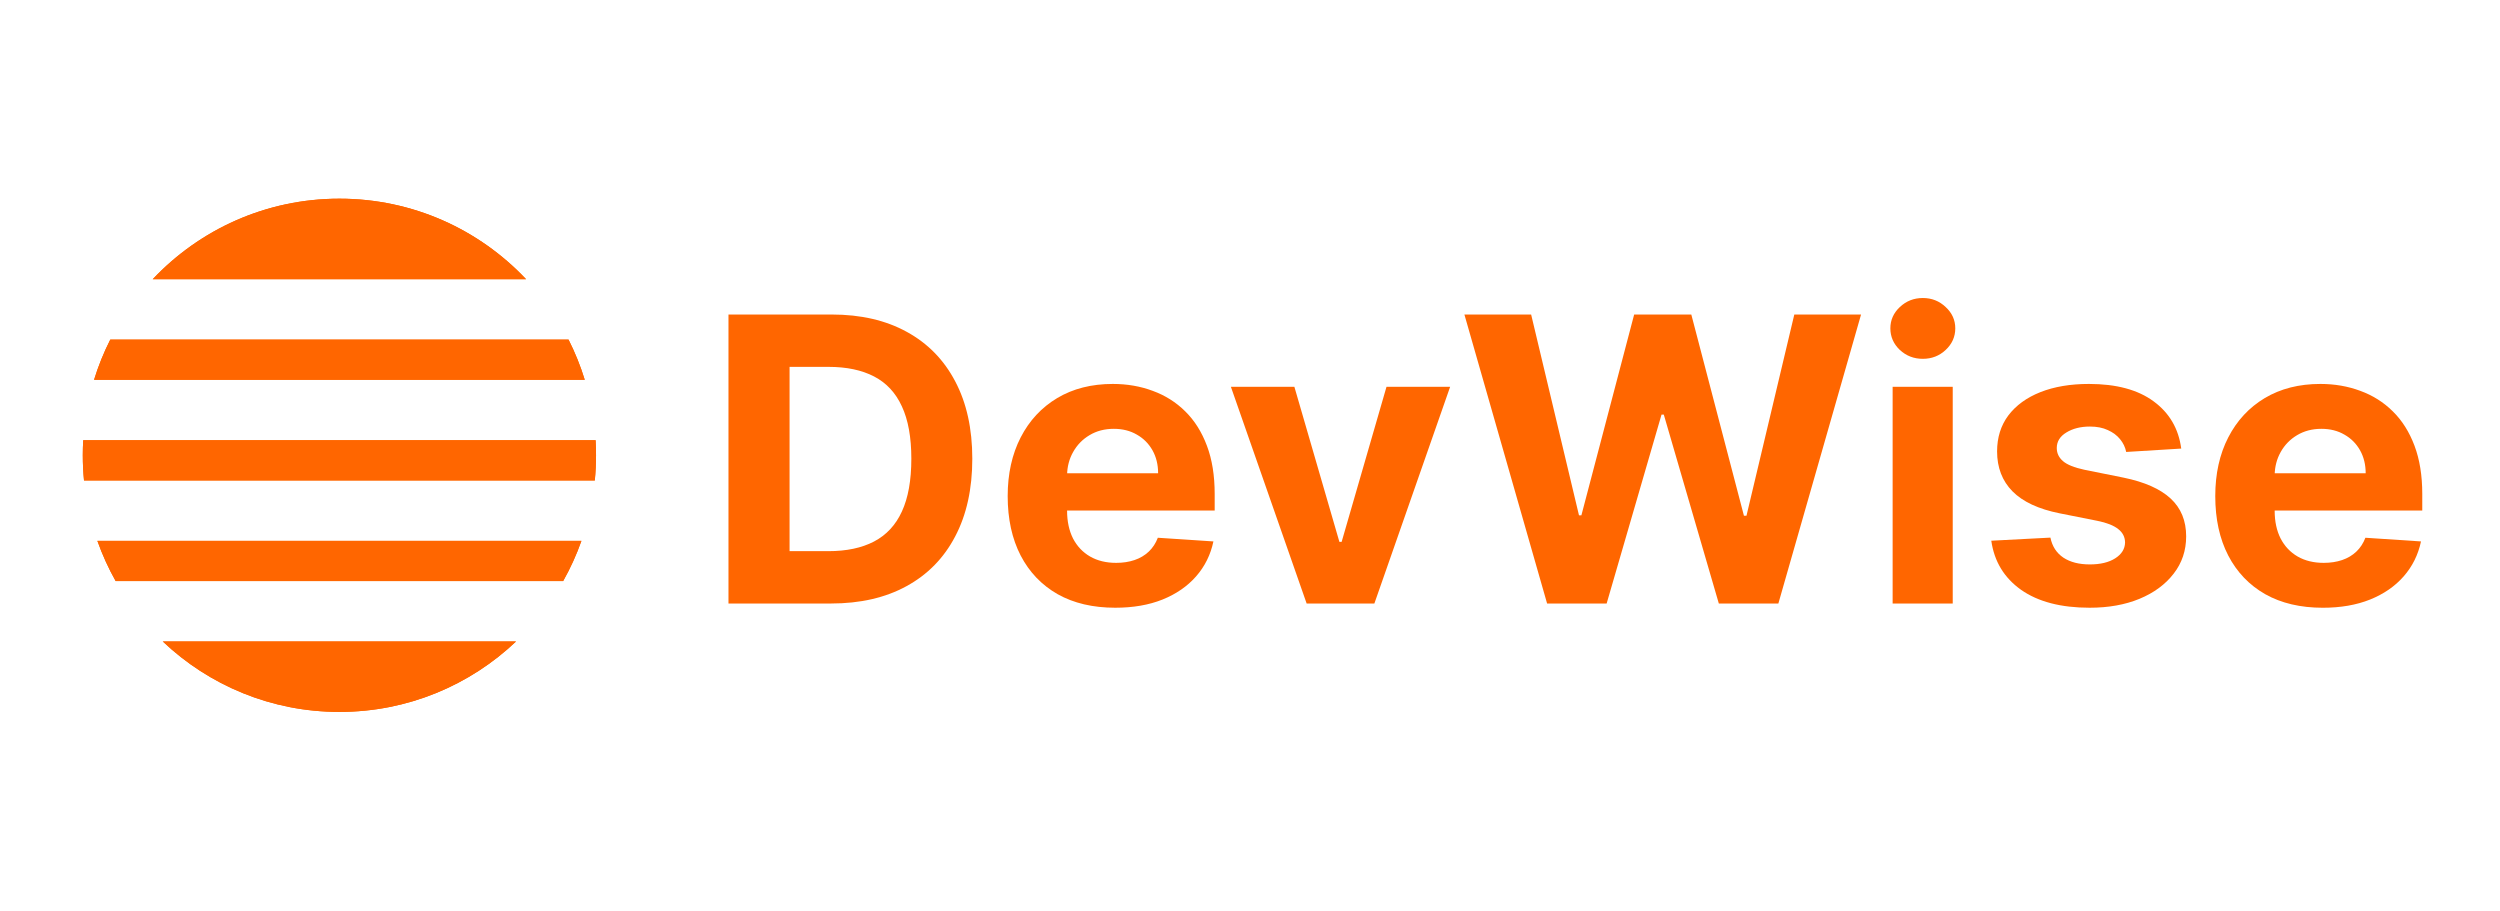
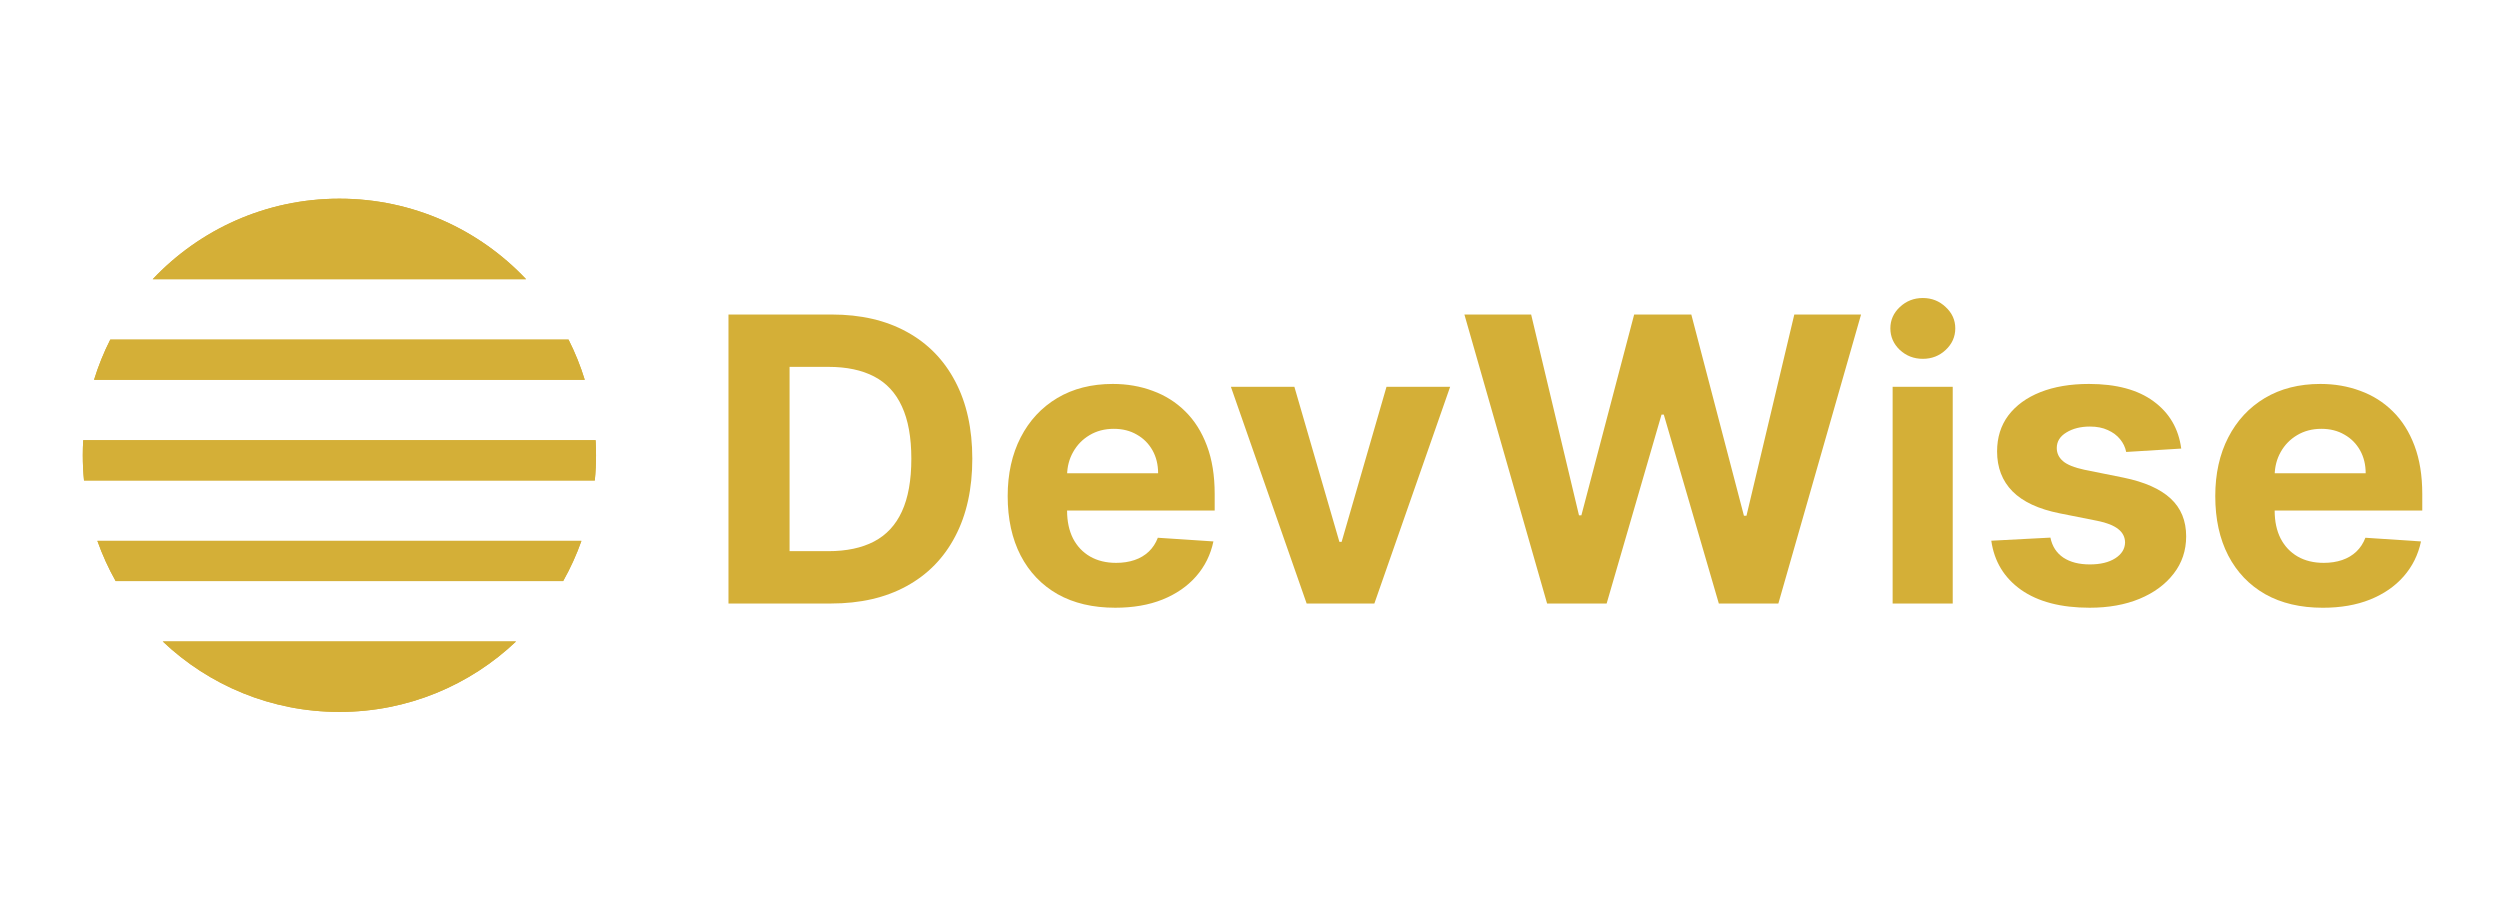
<svg xmlns="http://www.w3.org/2000/svg" width="151" height="55" viewBox="0 0 151 55" fill="none">
-   <path d="M50.188 36.452H44V18.997H50.239C51.994 18.997 53.506 19.347 54.773 20.046C56.04 20.739 57.014 21.736 57.696 23.037C58.383 24.338 58.727 25.895 58.727 27.707C58.727 29.526 58.383 31.088 57.696 32.395C57.014 33.702 56.034 34.705 54.756 35.403C53.483 36.102 51.96 36.452 50.188 36.452ZM47.69 33.29H50.034C51.125 33.29 52.043 33.097 52.787 32.71C53.537 32.318 54.099 31.713 54.474 30.895C54.855 30.071 55.045 29.009 55.045 27.707C55.045 26.418 54.855 25.364 54.474 24.546C54.099 23.727 53.54 23.125 52.795 22.739C52.051 22.352 51.133 22.159 50.043 22.159H47.69V33.29Z" fill="#FF6600" />
-   <path d="M67.359 36.707C66.012 36.707 64.853 36.435 63.881 35.889C62.916 35.338 62.171 34.56 61.648 33.554C61.126 32.543 60.864 31.347 60.864 29.966C60.864 28.619 61.126 27.438 61.648 26.421C62.171 25.403 62.907 24.611 63.856 24.043C64.81 23.474 65.93 23.19 67.214 23.19C68.077 23.19 68.881 23.329 69.626 23.608C70.376 23.881 71.029 24.293 71.586 24.844C72.148 25.395 72.586 26.088 72.898 26.923C73.211 27.753 73.367 28.724 73.367 29.838V30.835H62.313V28.585H69.95C69.95 28.062 69.836 27.599 69.609 27.196C69.381 26.793 69.066 26.477 68.663 26.25C68.265 26.017 67.802 25.901 67.273 25.901C66.722 25.901 66.234 26.028 65.808 26.284C65.387 26.534 65.058 26.872 64.819 27.298C64.58 27.719 64.458 28.188 64.452 28.704V30.844C64.452 31.491 64.572 32.051 64.81 32.523C65.055 32.994 65.398 33.358 65.842 33.614C66.285 33.869 66.81 33.997 67.418 33.997C67.822 33.997 68.191 33.94 68.526 33.827C68.862 33.713 69.148 33.543 69.387 33.315C69.626 33.088 69.808 32.81 69.933 32.48L73.29 32.702C73.12 33.508 72.771 34.213 72.242 34.815C71.719 35.412 71.043 35.878 70.214 36.213C69.39 36.543 68.438 36.707 67.359 36.707Z" fill="#FF6600" />
-   <path d="M87.589 23.361L83.012 36.452H78.921L74.345 23.361H78.18L80.899 32.727H81.035L83.745 23.361H87.589Z" fill="#FF6600" />
-   <path d="M93.445 36.452L88.45 18.997H92.481L95.371 31.125H95.516L98.703 18.997H102.155L105.334 31.151H105.487L108.376 18.997H112.408L107.413 36.452H103.817L100.493 25.04H100.357L97.041 36.452H93.445Z" fill="#FF6600" />
-   <path d="M114.315 36.452V23.361H117.945V36.452H114.315ZM116.138 21.673C115.599 21.673 115.136 21.494 114.749 21.136C114.369 20.773 114.178 20.338 114.178 19.832C114.178 19.332 114.369 18.903 114.749 18.546C115.136 18.182 115.599 18 116.138 18C116.678 18 117.138 18.182 117.519 18.546C117.906 18.903 118.099 19.332 118.099 19.832C118.099 20.338 117.906 20.773 117.519 21.136C117.138 21.494 116.678 21.673 116.138 21.673Z" fill="#FF6600" />
-   <path d="M131.746 27.094L128.422 27.298C128.365 27.014 128.243 26.759 128.055 26.531C127.868 26.298 127.621 26.114 127.314 25.977C127.013 25.835 126.652 25.764 126.232 25.764C125.669 25.764 125.195 25.884 124.808 26.122C124.422 26.355 124.229 26.668 124.229 27.06C124.229 27.372 124.354 27.636 124.604 27.852C124.854 28.068 125.283 28.241 125.891 28.372L128.26 28.849C129.533 29.111 130.482 29.531 131.107 30.111C131.732 30.69 132.044 31.452 132.044 32.395C132.044 33.253 131.791 34.006 131.286 34.653C130.786 35.301 130.098 35.807 129.223 36.17C128.354 36.528 127.351 36.707 126.214 36.707C124.482 36.707 123.101 36.347 122.072 35.625C121.05 34.898 120.45 33.909 120.274 32.659L123.845 32.472C123.953 33 124.214 33.403 124.629 33.682C125.044 33.955 125.575 34.091 126.223 34.091C126.859 34.091 127.371 33.969 127.757 33.724C128.149 33.474 128.348 33.153 128.354 32.761C128.348 32.432 128.209 32.162 127.936 31.952C127.663 31.736 127.243 31.571 126.675 31.457L124.408 31.006C123.129 30.75 122.178 30.307 121.553 29.676C120.933 29.046 120.624 28.241 120.624 27.264C120.624 26.423 120.851 25.699 121.305 25.091C121.766 24.483 122.411 24.014 123.24 23.685C124.075 23.355 125.053 23.19 126.172 23.19C127.825 23.19 129.126 23.54 130.075 24.239C131.03 24.938 131.587 25.889 131.746 27.094Z" fill="#FF6600" />
-   <path d="M140.296 36.708C138.95 36.708 137.79 36.435 136.819 35.889C135.853 35.338 135.109 34.56 134.586 33.554C134.063 32.543 133.802 31.347 133.802 29.966C133.802 28.619 134.063 27.438 134.586 26.421C135.109 25.404 135.844 24.611 136.793 24.043C137.748 23.474 138.867 23.19 140.151 23.19C141.015 23.19 141.819 23.33 142.563 23.608C143.313 23.881 143.967 24.293 144.523 24.844C145.086 25.395 145.523 26.088 145.836 26.923C146.148 27.753 146.305 28.724 146.305 29.838V30.835H135.251V28.585H142.887C142.887 28.063 142.773 27.599 142.546 27.196C142.319 26.793 142.004 26.477 141.6 26.25C141.202 26.017 140.739 25.901 140.211 25.901C139.66 25.901 139.171 26.029 138.745 26.284C138.325 26.534 137.995 26.872 137.756 27.298C137.518 27.719 137.396 28.188 137.39 28.705V30.844C137.39 31.492 137.509 32.051 137.748 32.523C137.992 32.994 138.336 33.358 138.779 33.614C139.222 33.869 139.748 33.997 140.356 33.997C140.759 33.997 141.129 33.94 141.464 33.827C141.799 33.713 142.086 33.543 142.325 33.315C142.563 33.088 142.745 32.81 142.87 32.48L146.228 32.702C146.058 33.509 145.708 34.213 145.18 34.815C144.657 35.412 143.981 35.878 143.151 36.213C142.327 36.543 141.376 36.708 140.296 36.708Z" fill="#FF6600" />
-   <path fill-rule="evenodd" clip-rule="evenodd" d="M35.926 29.02C35.975 28.52 36 28.013 36 27.5C36 27.194 35.991 26.89 35.974 26.588H5.026C5.009 26.89 5 27.194 5 27.5C5 28.013 5.025 28.52 5.074 29.02H35.926ZM35.118 32.667H5.882C6.181 33.513 6.552 34.326 6.987 35.098H34.013C34.448 34.326 34.819 33.513 35.118 32.667ZM31.168 38.745H9.832C12.611 41.382 16.367 43 20.5 43C24.633 43 28.389 41.382 31.168 38.745ZM5.681 22.941H35.319C35.06 22.098 34.73 21.285 34.338 20.51H6.662C6.27 21.285 5.94 22.098 5.681 22.941ZM9.226 16.863H31.774C28.948 13.869 24.942 12 20.5 12C16.058 12 12.052 13.869 9.226 16.863Z" fill="#FF6600" />
-   <path fill-rule="evenodd" clip-rule="evenodd" d="M35.926 29.02C35.975 28.52 36 28.013 36 27.5C36 27.194 35.991 26.89 35.974 26.588H5.026C5.009 26.89 5 27.194 5 27.5C5 28.013 5.025 28.52 5.074 29.02H35.926ZM35.118 32.667H5.882C6.181 33.513 6.552 34.326 6.987 35.098H34.013C34.448 34.326 34.819 33.513 35.118 32.667ZM31.168 38.745H9.832C12.611 41.382 16.367 43 20.5 43C24.633 43 28.389 41.382 31.168 38.745ZM5.681 22.941H35.319C35.06 22.098 34.73 21.285 34.338 20.51H6.662C6.27 21.285 5.94 22.098 5.681 22.941ZM9.226 16.863H31.774C28.948 13.869 24.942 12 20.5 12C16.058 12 12.052 13.869 9.226 16.863Z" fill="#FF6600" />
+   <path d="M50.188 36.452H44V18.997H50.239C51.994 18.997 53.506 19.347 54.773 20.046C56.04 20.739 57.014 21.736 57.696 23.037C58.383 24.338 58.727 25.895 58.727 27.707C58.727 29.526 58.383 31.088 57.696 32.395C57.014 33.702 56.034 34.705 54.756 35.403C53.483 36.102 51.96 36.452 50.188 36.452ZM47.69 33.29H50.034C51.125 33.29 52.043 33.097 52.787 32.71C53.537 32.318 54.099 31.713 54.474 30.895C54.855 30.071 55.045 29.009 55.045 27.707C55.045 26.418 54.855 25.364 54.474 24.546C54.099 23.727 53.54 23.125 52.795 22.739C52.051 22.352 51.133 22.159 50.043 22.159H47.69V33.29Z" fill="#D4AF37" />
+   <path d="M67.359 36.707C66.012 36.707 64.853 36.435 63.881 35.889C62.916 35.338 62.171 34.56 61.648 33.554C61.126 32.543 60.864 31.347 60.864 29.966C60.864 28.619 61.126 27.438 61.648 26.421C62.171 25.403 62.907 24.611 63.856 24.043C64.81 23.474 65.93 23.19 67.214 23.19C68.077 23.19 68.881 23.329 69.626 23.608C70.376 23.881 71.029 24.293 71.586 24.844C72.148 25.395 72.586 26.088 72.898 26.923C73.211 27.753 73.367 28.724 73.367 29.838V30.835H62.313V28.585H69.95C69.95 28.062 69.836 27.599 69.609 27.196C69.381 26.793 69.066 26.477 68.663 26.25C68.265 26.017 67.802 25.901 67.273 25.901C66.722 25.901 66.234 26.028 65.808 26.284C65.387 26.534 65.058 26.872 64.819 27.298C64.58 27.719 64.458 28.188 64.452 28.704V30.844C64.452 31.491 64.572 32.051 64.81 32.523C65.055 32.994 65.398 33.358 65.842 33.614C66.285 33.869 66.81 33.997 67.418 33.997C67.822 33.997 68.191 33.94 68.526 33.827C68.862 33.713 69.148 33.543 69.387 33.315C69.626 33.088 69.808 32.81 69.933 32.48L73.29 32.702C73.12 33.508 72.771 34.213 72.242 34.815C71.719 35.412 71.043 35.878 70.214 36.213C69.39 36.543 68.438 36.707 67.359 36.707Z" fill="#D4AF37" />
+   <path d="M87.589 23.361L83.012 36.452H78.921L74.345 23.361H78.18L80.899 32.727H81.035L83.745 23.361H87.589Z" fill="#D4AF37" />
+   <path d="M93.445 36.452L88.45 18.997H92.481L95.371 31.125H95.516L98.703 18.997H102.155L105.334 31.151H105.487L108.376 18.997H112.408L107.413 36.452H103.817L100.493 25.04H100.357L97.041 36.452H93.445Z" fill="#D4AF37" />
+   <path d="M114.315 36.452V23.361H117.945V36.452H114.315ZM116.138 21.673C115.599 21.673 115.136 21.494 114.749 21.136C114.369 20.773 114.178 20.338 114.178 19.832C114.178 19.332 114.369 18.903 114.749 18.546C115.136 18.182 115.599 18 116.138 18C116.678 18 117.138 18.182 117.519 18.546C117.906 18.903 118.099 19.332 118.099 19.832C118.099 20.338 117.906 20.773 117.519 21.136C117.138 21.494 116.678 21.673 116.138 21.673Z" fill="#D4AF37" />
+   <path d="M131.746 27.094L128.422 27.298C128.365 27.014 128.243 26.759 128.055 26.531C127.868 26.298 127.621 26.114 127.314 25.977C127.013 25.835 126.652 25.764 126.232 25.764C125.669 25.764 125.195 25.884 124.808 26.122C124.422 26.355 124.229 26.668 124.229 27.06C124.229 27.372 124.354 27.636 124.604 27.852C124.854 28.068 125.283 28.241 125.891 28.372L128.26 28.849C129.533 29.111 130.482 29.531 131.107 30.111C131.732 30.69 132.044 31.452 132.044 32.395C132.044 33.253 131.791 34.006 131.286 34.653C130.786 35.301 130.098 35.807 129.223 36.17C128.354 36.528 127.351 36.707 126.214 36.707C124.482 36.707 123.101 36.347 122.072 35.625C121.05 34.898 120.45 33.909 120.274 32.659L123.845 32.472C123.953 33 124.214 33.403 124.629 33.682C125.044 33.955 125.575 34.091 126.223 34.091C126.859 34.091 127.371 33.969 127.757 33.724C128.149 33.474 128.348 33.153 128.354 32.761C128.348 32.432 128.209 32.162 127.936 31.952C127.663 31.736 127.243 31.571 126.675 31.457L124.408 31.006C123.129 30.75 122.178 30.307 121.553 29.676C120.933 29.046 120.624 28.241 120.624 27.264C120.624 26.423 120.851 25.699 121.305 25.091C121.766 24.483 122.411 24.014 123.24 23.685C124.075 23.355 125.053 23.19 126.172 23.19C127.825 23.19 129.126 23.54 130.075 24.239C131.03 24.938 131.587 25.889 131.746 27.094Z" fill="#D4AF37" />
+   <path d="M140.296 36.708C138.95 36.708 137.79 36.435 136.819 35.889C135.853 35.338 135.109 34.56 134.586 33.554C134.063 32.543 133.802 31.347 133.802 29.966C133.802 28.619 134.063 27.438 134.586 26.421C135.109 25.404 135.844 24.611 136.793 24.043C137.748 23.474 138.867 23.19 140.151 23.19C141.015 23.19 141.819 23.33 142.563 23.608C143.313 23.881 143.967 24.293 144.523 24.844C145.086 25.395 145.523 26.088 145.836 26.923C146.148 27.753 146.305 28.724 146.305 29.838V30.835H135.251V28.585H142.887C142.887 28.063 142.773 27.599 142.546 27.196C142.319 26.793 142.004 26.477 141.6 26.25C141.202 26.017 140.739 25.901 140.211 25.901C139.66 25.901 139.171 26.029 138.745 26.284C138.325 26.534 137.995 26.872 137.756 27.298C137.518 27.719 137.396 28.188 137.39 28.705V30.844C137.39 31.492 137.509 32.051 137.748 32.523C137.992 32.994 138.336 33.358 138.779 33.614C139.222 33.869 139.748 33.997 140.356 33.997C140.759 33.997 141.129 33.94 141.464 33.827C141.799 33.713 142.086 33.543 142.325 33.315C142.563 33.088 142.745 32.81 142.87 32.48L146.228 32.702C146.058 33.509 145.708 34.213 145.18 34.815C144.657 35.412 143.981 35.878 143.151 36.213C142.327 36.543 141.376 36.708 140.296 36.708Z" fill="#D4AF37" />
+   <path fill-rule="evenodd" clip-rule="evenodd" d="M35.926 29.02C35.975 28.52 36 28.013 36 27.5C36 27.194 35.991 26.89 35.974 26.588H5.026C5.009 26.89 5 27.194 5 27.5C5 28.013 5.025 28.52 5.074 29.02H35.926ZM35.118 32.667H5.882C6.181 33.513 6.552 34.326 6.987 35.098H34.013C34.448 34.326 34.819 33.513 35.118 32.667ZM31.168 38.745H9.832C12.611 41.382 16.367 43 20.5 43C24.633 43 28.389 41.382 31.168 38.745ZM5.681 22.941H35.319C35.06 22.098 34.73 21.285 34.338 20.51H6.662C6.27 21.285 5.94 22.098 5.681 22.941ZM9.226 16.863H31.774C28.948 13.869 24.942 12 20.5 12C16.058 12 12.052 13.869 9.226 16.863Z" fill="#D4AF37" />
+   <path fill-rule="evenodd" clip-rule="evenodd" d="M35.926 29.02C35.975 28.52 36 28.013 36 27.5C36 27.194 35.991 26.89 35.974 26.588H5.026C5.009 26.89 5 27.194 5 27.5C5 28.013 5.025 28.52 5.074 29.02H35.926ZM35.118 32.667H5.882C6.181 33.513 6.552 34.326 6.987 35.098H34.013C34.448 34.326 34.819 33.513 35.118 32.667ZM31.168 38.745H9.832C12.611 41.382 16.367 43 20.5 43C24.633 43 28.389 41.382 31.168 38.745ZM5.681 22.941H35.319C35.06 22.098 34.73 21.285 34.338 20.51H6.662C6.27 21.285 5.94 22.098 5.681 22.941ZM9.226 16.863H31.774C28.948 13.869 24.942 12 20.5 12C16.058 12 12.052 13.869 9.226 16.863Z" fill="#D4AF37" />
</svg>
